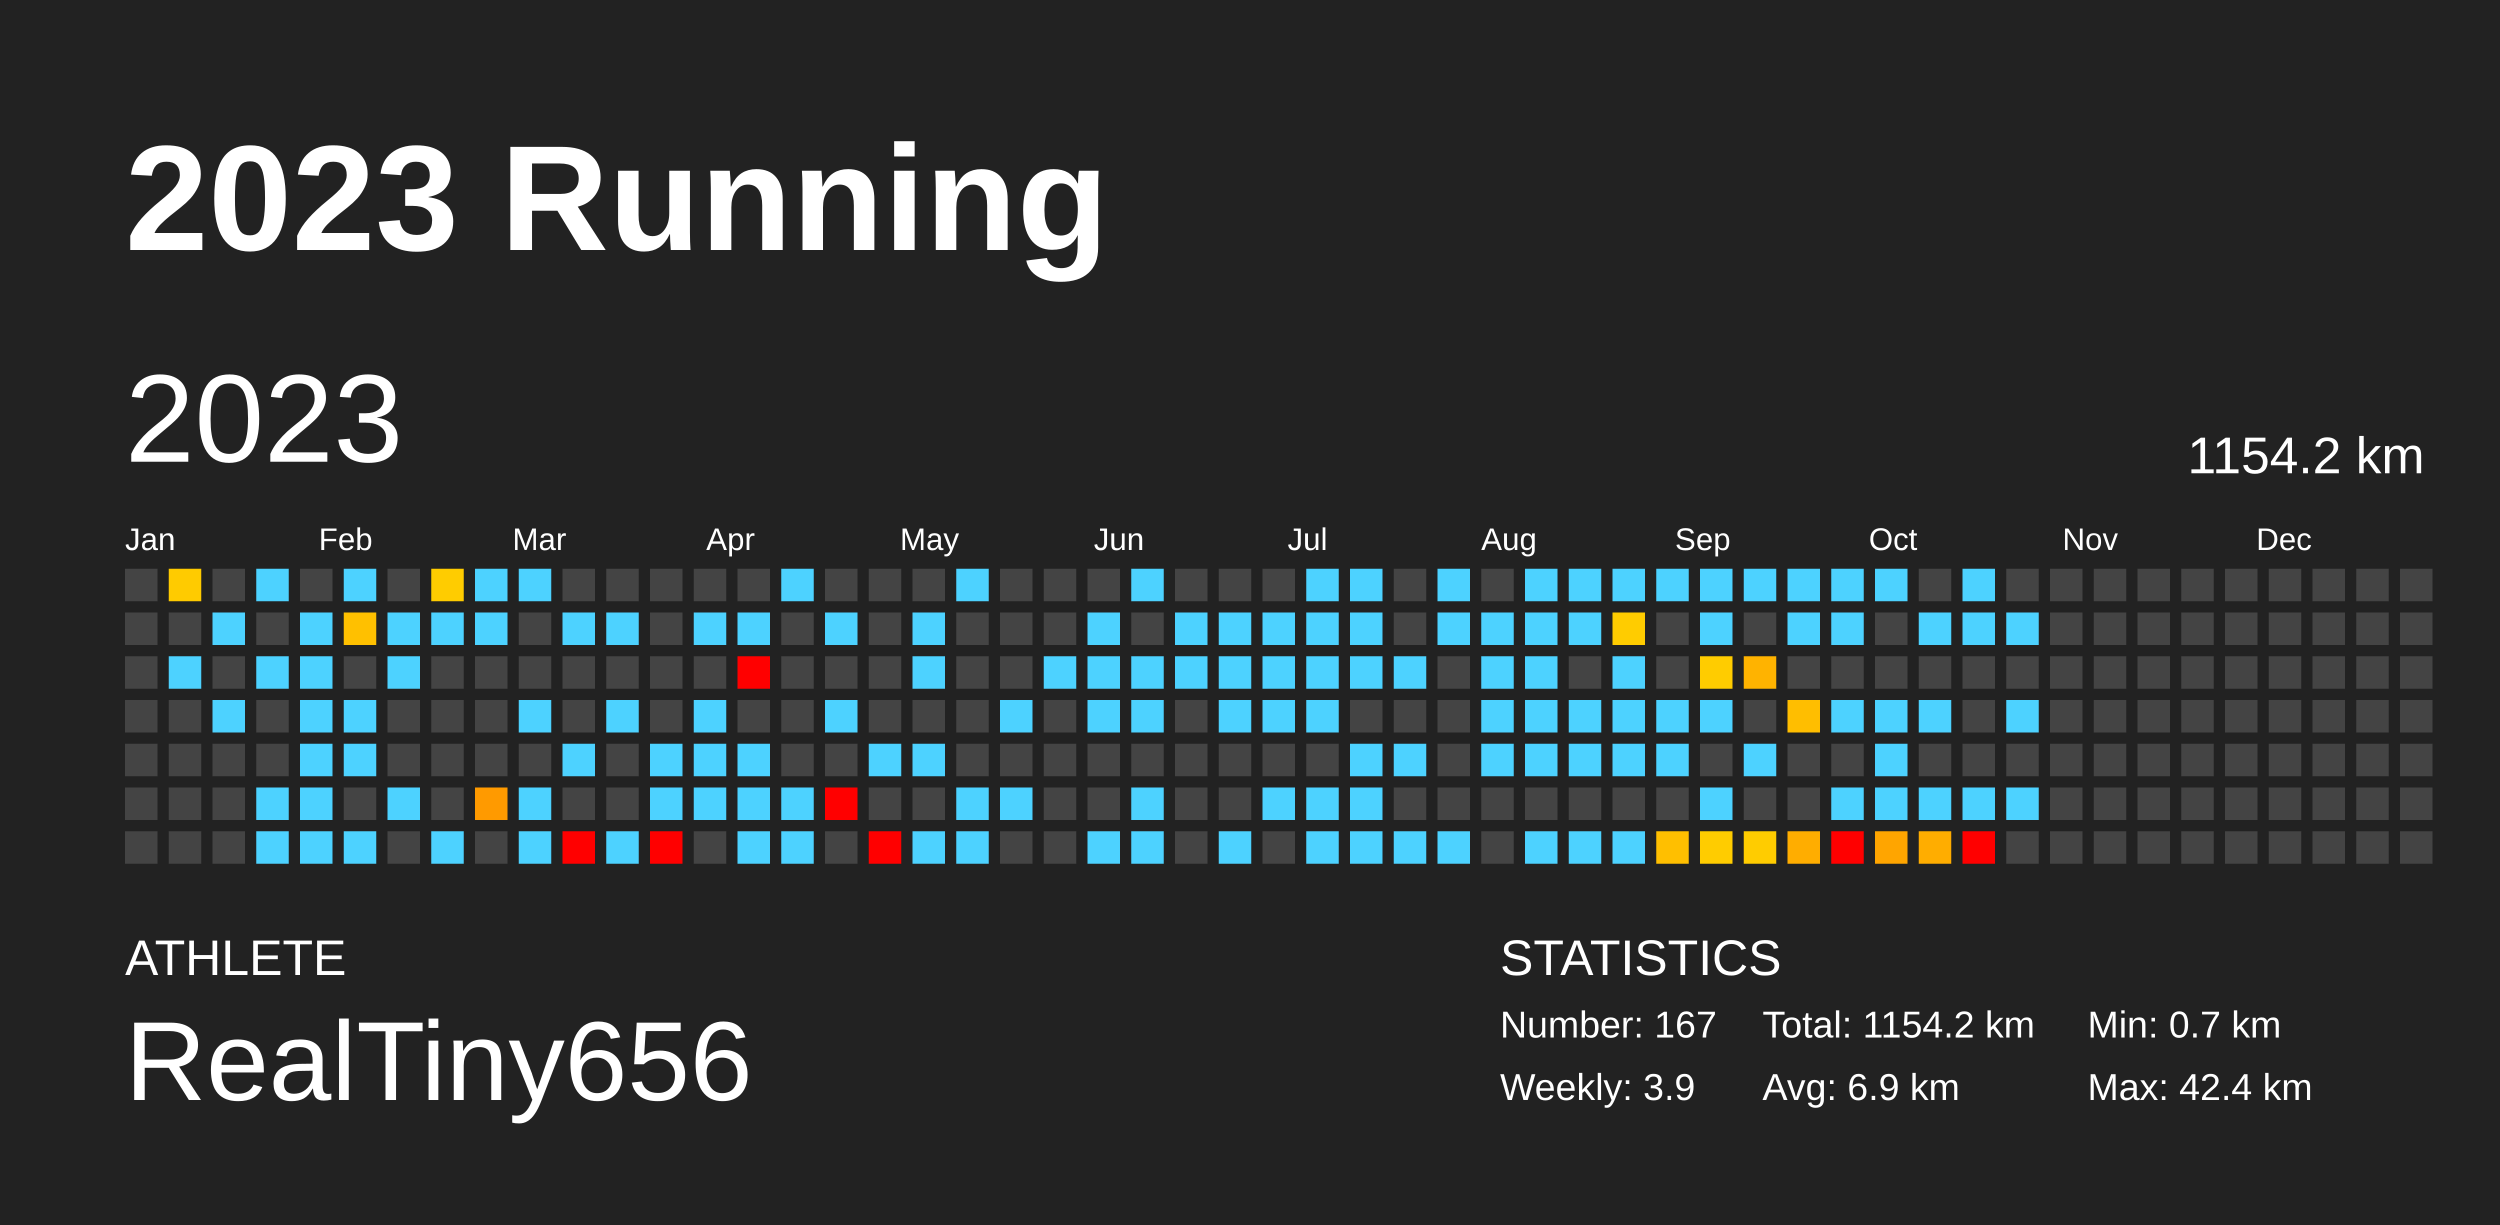
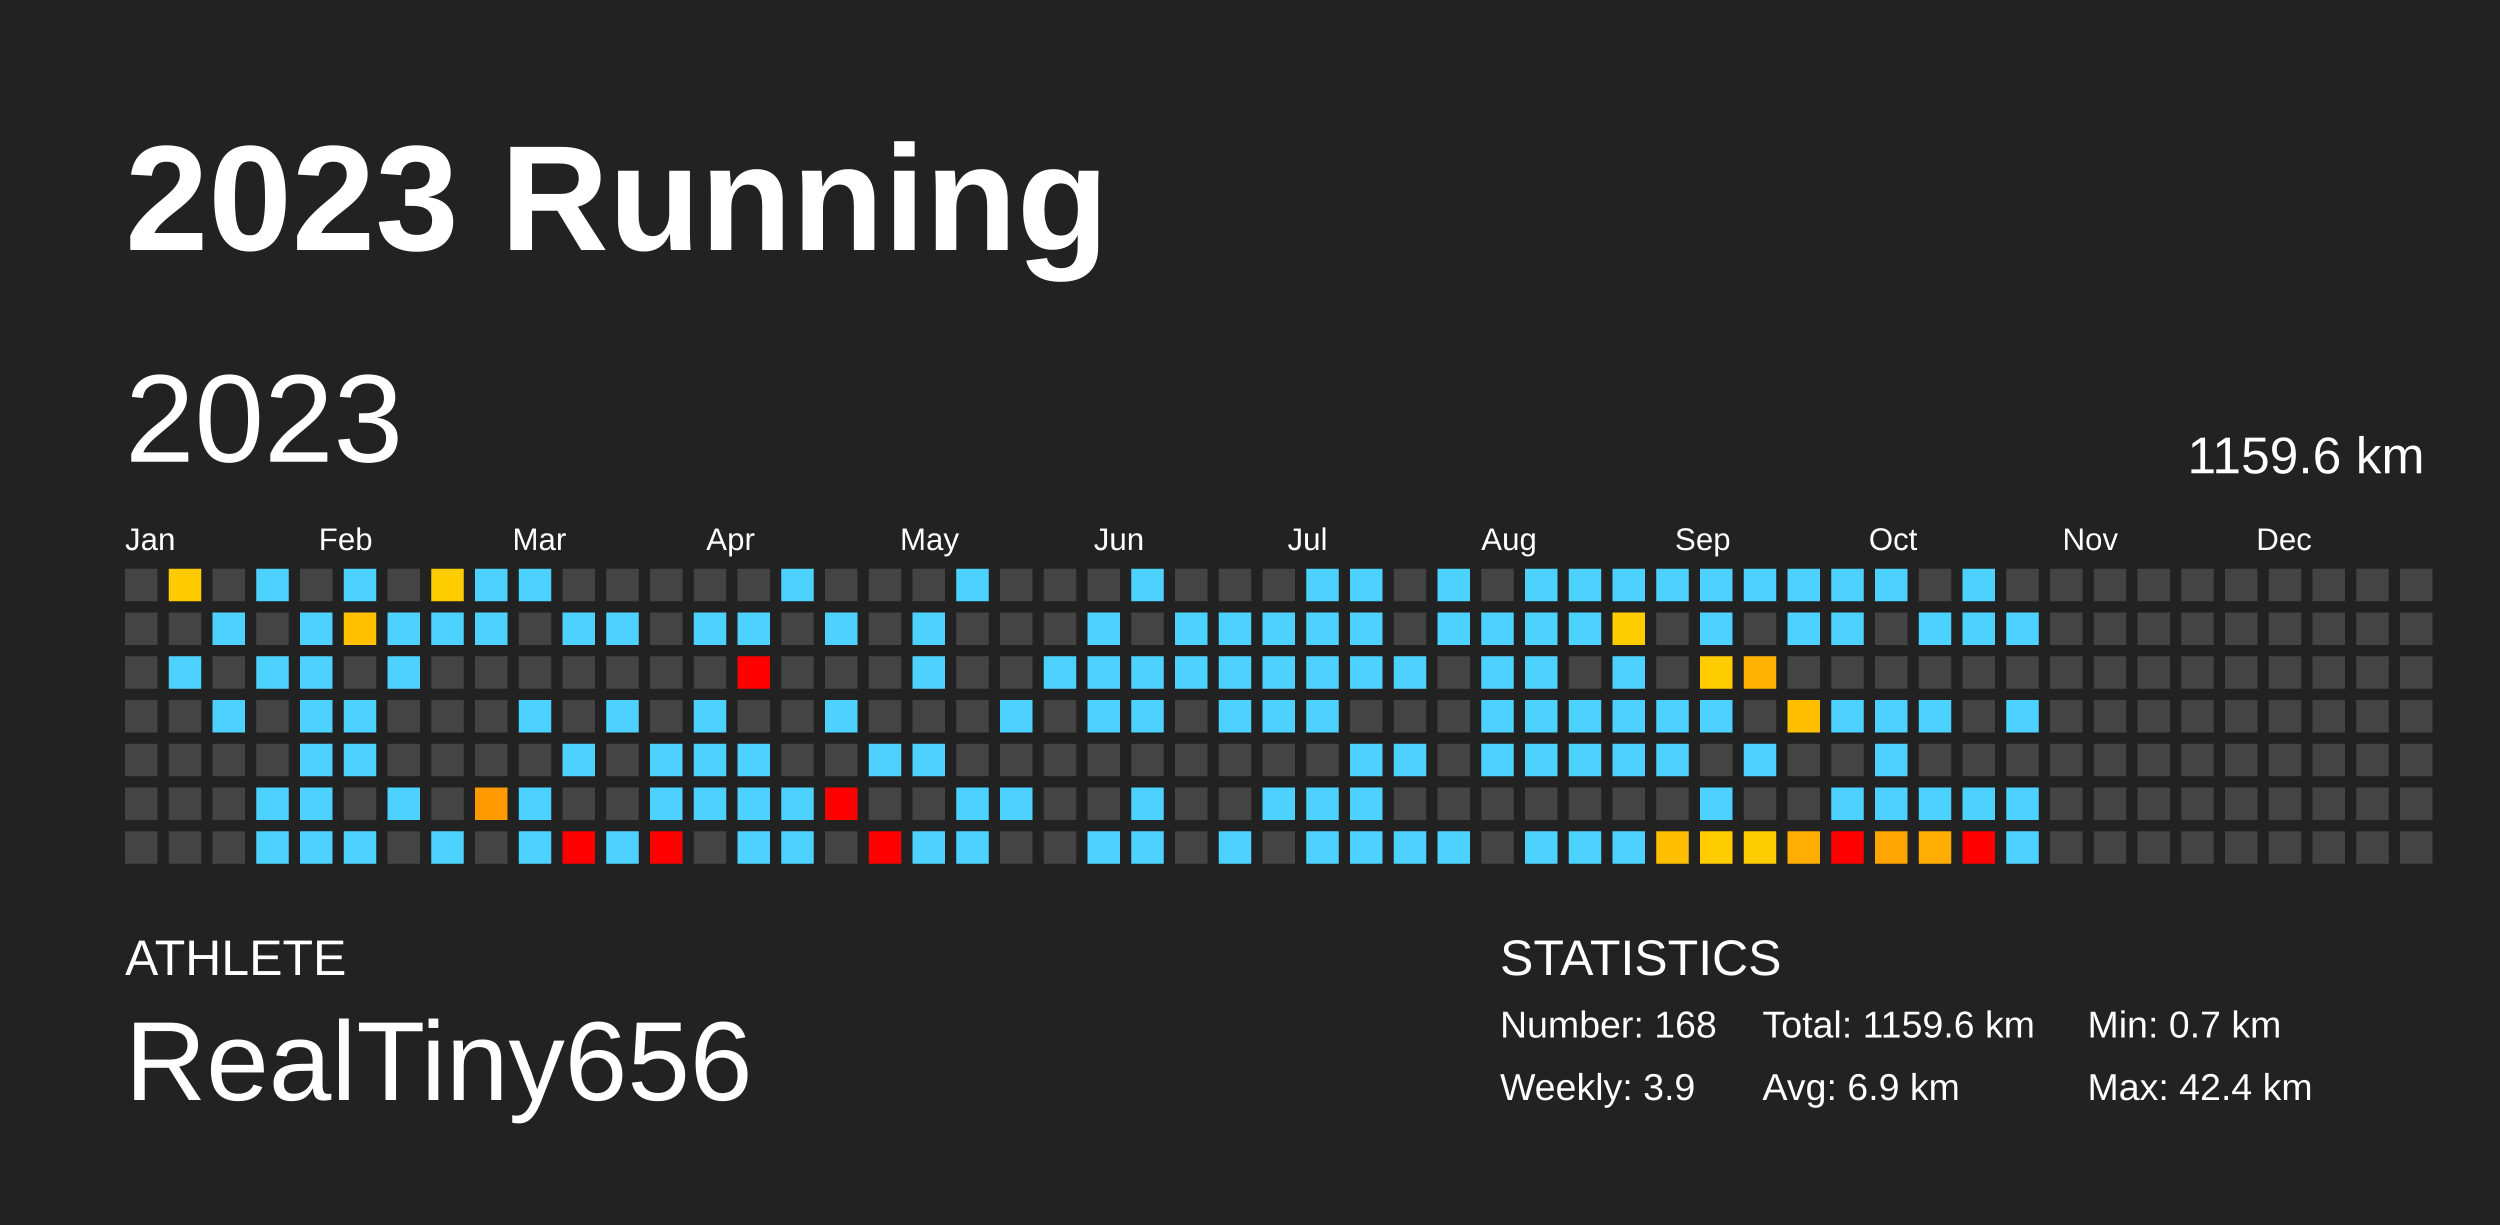
<svg xmlns="http://www.w3.org/2000/svg" baseProfile="full" height="98mm" version="1.1" viewBox="0,0,200,98" width="200mm">
  <defs />
  <rect fill="#222222" height="98" width="200" x="0" y="0" />
  <text fill="#FFFFFF" style="font-size:12px; font-family:Arial; font-weight:bold;" x="10" y="20">2023 Running</text>
  <text fill="#FFFFFF" style="font-size:4px; font-family:Arial" x="10" y="78">ATHLETE</text>
  <text fill="#FFFFFF" style="font-size:9px; font-family:Arial" x="10" y="88">RealTiny656</text>
  <text fill="#FFFFFF" style="font-size:4px; font-family:Arial" x="120" y="78">STATISTICS</text>
-   <text fill="#FFFFFF" style="font-size:3px; font-family:Arial" x="120" y="83">Number: 167</text>
+   <text fill="#FFFFFF" style="font-size:3px; font-family:Arial" x="120" y="83">Number: 168</text>
  <text fill="#FFFFFF" style="font-size:3px; font-family:Arial" x="120" y="88">Weekly: 3.9</text>
-   <text fill="#FFFFFF" style="font-size:3px; font-family:Arial" x="141" y="83">Total: 1154.2 km</text>
+   <text fill="#FFFFFF" style="font-size:3px; font-family:Arial" x="141" y="83">Total: 1159.6 km</text>
  <text fill="#FFFFFF" style="font-size:3px; font-family:Arial" x="141" y="88">Avg: 6.9 km</text>
  <text fill="#FFFFFF" style="font-size:3px; font-family:Arial" x="167" y="83">Min: 0.7 km</text>
  <text fill="#FFFFFF" style="font-size:3px; font-family:Arial" x="167" y="88">Max: 42.4 km</text>
  <text dominant-baseline="hanging" fill="#FFFFFF" style="font-size:10.0px; font-family:Arial;" x="10" y="30">2023</text>
-   <text dominant-baseline="hanging" fill="#FFFFFF" style="font-size:4.125px; font-family:Arial;" x="175" y="35">1154.2 km</text>
+   <text dominant-baseline="hanging" fill="#FFFFFF" style="font-size:4.125px; font-family:Arial;" x="175" y="35">1159.6 km</text>
  <text fill="#FFFFFF" style="font-size:2.5px; font-family:Arial" x="10.0" y="44">Jan</text>
  <text fill="#FFFFFF" style="font-size:2.5px; font-family:Arial" x="25.5" y="44">Feb</text>
  <text fill="#FFFFFF" style="font-size:2.5px; font-family:Arial" x="41.0" y="44">Mar</text>
  <text fill="#FFFFFF" style="font-size:2.5px; font-family:Arial" x="56.5" y="44">Apr</text>
  <text fill="#FFFFFF" style="font-size:2.5px; font-family:Arial" x="72.0" y="44">May</text>
  <text fill="#FFFFFF" style="font-size:2.5px; font-family:Arial" x="87.5" y="44">Jun</text>
  <text fill="#FFFFFF" style="font-size:2.5px; font-family:Arial" x="103.0" y="44">Jul</text>
  <text fill="#FFFFFF" style="font-size:2.5px; font-family:Arial" x="118.5" y="44">Aug</text>
  <text fill="#FFFFFF" style="font-size:2.5px; font-family:Arial" x="134.0" y="44">Sep</text>
  <text fill="#FFFFFF" style="font-size:2.5px; font-family:Arial" x="149.5" y="44">Oct</text>
  <text fill="#FFFFFF" style="font-size:2.5px; font-family:Arial" x="165.0" y="44">Nov</text>
  <text fill="#FFFFFF" style="font-size:2.5px; font-family:Arial" x="180.5" y="44">Dec</text>
  <rect fill="#444444" height="2.6" width="2.6" x="10.0" y="45.5" />
  <rect fill="#444444" height="2.6" width="2.6" x="10.0" y="49.0" />
  <rect fill="#444444" height="2.6" width="2.6" x="10.0" y="52.5" />
  <rect fill="#444444" height="2.6" width="2.6" x="10.0" y="56.0" />
  <rect fill="#444444" height="2.6" width="2.6" x="10.0" y="59.5" />
  <rect fill="#444444" height="2.6" width="2.6" x="10.0" y="63.0" />
  <rect fill="#444444" height="2.6" width="2.6" x="10.0" y="66.5" />
  <rect fill="#ffcb00" height="2.6" width="2.6" x="13.5" y="45.5" />
  <rect fill="#444444" height="2.6" width="2.6" x="13.5" y="49.0" />
  <rect fill="#4dd2ff" height="2.6" width="2.6" x="13.5" y="52.5" />
  <rect fill="#444444" height="2.6" width="2.6" x="13.5" y="56.0" />
  <rect fill="#444444" height="2.6" width="2.6" x="13.5" y="59.5" />
  <rect fill="#444444" height="2.6" width="2.6" x="13.5" y="63.0" />
  <rect fill="#444444" height="2.6" width="2.6" x="13.5" y="66.5" />
  <rect fill="#444444" height="2.6" width="2.6" x="17.0" y="45.5" />
  <rect fill="#4dd2ff" height="2.6" width="2.6" x="17.0" y="49.0" />
  <rect fill="#444444" height="2.6" width="2.6" x="17.0" y="52.5" />
  <rect fill="#4dd2ff" height="2.6" width="2.6" x="17.0" y="56.0" />
  <rect fill="#444444" height="2.6" width="2.6" x="17.0" y="59.5" />
  <rect fill="#444444" height="2.6" width="2.6" x="17.0" y="63.0" />
  <rect fill="#444444" height="2.6" width="2.6" x="17.0" y="66.5" />
  <rect fill="#4dd2ff" height="2.6" width="2.6" x="20.5" y="45.5" />
  <rect fill="#444444" height="2.6" width="2.6" x="20.5" y="49.0" />
  <rect fill="#4dd2ff" height="2.6" width="2.6" x="20.5" y="52.5" />
  <rect fill="#444444" height="2.6" width="2.6" x="20.5" y="56.0" />
  <rect fill="#444444" height="2.6" width="2.6" x="20.5" y="59.5" />
  <rect fill="#4dd2ff" height="2.6" width="2.6" x="20.5" y="63.0" />
  <rect fill="#4dd2ff" height="2.6" width="2.6" x="20.5" y="66.5" />
  <rect fill="#444444" height="2.6" width="2.6" x="24.0" y="45.5" />
  <rect fill="#4dd2ff" height="2.6" width="2.6" x="24.0" y="49.0" />
  <rect fill="#4dd2ff" height="2.6" width="2.6" x="24.0" y="52.5" />
  <rect fill="#4dd2ff" height="2.6" width="2.6" x="24.0" y="56.0" />
  <rect fill="#4dd2ff" height="2.6" width="2.6" x="24.0" y="59.5" />
  <rect fill="#4dd2ff" height="2.6" width="2.6" x="24.0" y="63.0" />
  <rect fill="#4dd2ff" height="2.6" width="2.6" x="24.0" y="66.5" />
  <rect fill="#4dd2ff" height="2.6" width="2.6" x="27.5" y="45.5" />
  <rect fill="#ffc000" height="2.6" width="2.6" x="27.5" y="49.0" />
  <rect fill="#444444" height="2.6" width="2.6" x="27.5" y="52.5" />
  <rect fill="#4dd2ff" height="2.6" width="2.6" x="27.5" y="56.0" />
  <rect fill="#4dd2ff" height="2.6" width="2.6" x="27.5" y="59.5" />
  <rect fill="#444444" height="2.6" width="2.6" x="27.5" y="63.0" />
  <rect fill="#4dd2ff" height="2.6" width="2.6" x="27.5" y="66.5" />
  <rect fill="#444444" height="2.6" width="2.6" x="31.0" y="45.5" />
  <rect fill="#4dd2ff" height="2.6" width="2.6" x="31.0" y="49.0" />
  <rect fill="#4dd2ff" height="2.6" width="2.6" x="31.0" y="52.5" />
  <rect fill="#444444" height="2.6" width="2.6" x="31.0" y="56.0" />
  <rect fill="#444444" height="2.6" width="2.6" x="31.0" y="59.5" />
  <rect fill="#4dd2ff" height="2.6" width="2.6" x="31.0" y="63.0" />
  <rect fill="#444444" height="2.6" width="2.6" x="31.0" y="66.5" />
  <rect fill="#ffcc00" height="2.6" width="2.6" x="34.5" y="45.5" />
  <rect fill="#4dd2ff" height="2.6" width="2.6" x="34.5" y="49.0" />
  <rect fill="#444444" height="2.6" width="2.6" x="34.5" y="52.5" />
  <rect fill="#444444" height="2.6" width="2.6" x="34.5" y="56.0" />
  <rect fill="#444444" height="2.6" width="2.6" x="34.5" y="59.5" />
  <rect fill="#444444" height="2.6" width="2.6" x="34.5" y="63.0" />
  <rect fill="#4dd2ff" height="2.6" width="2.6" x="34.5" y="66.5" />
  <rect fill="#4dd2ff" height="2.6" width="2.6" x="38.0" y="45.5" />
  <rect fill="#4dd2ff" height="2.6" width="2.6" x="38.0" y="49.0" />
  <rect fill="#444444" height="2.6" width="2.6" x="38.0" y="52.5" />
  <rect fill="#444444" height="2.6" width="2.6" x="38.0" y="56.0" />
  <rect fill="#444444" height="2.6" width="2.6" x="38.0" y="59.5" />
  <rect fill="#ff9a00" height="2.6" width="2.6" x="38.0" y="63.0" />
  <rect fill="#444444" height="2.6" width="2.6" x="38.0" y="66.5" />
  <rect fill="#4dd2ff" height="2.6" width="2.6" x="41.5" y="45.5" />
  <rect fill="#444444" height="2.6" width="2.6" x="41.5" y="49.0" />
  <rect fill="#444444" height="2.6" width="2.6" x="41.5" y="52.5" />
  <rect fill="#4dd2ff" height="2.6" width="2.6" x="41.5" y="56.0" />
  <rect fill="#444444" height="2.6" width="2.6" x="41.5" y="59.5" />
  <rect fill="#4dd2ff" height="2.6" width="2.6" x="41.5" y="63.0" />
  <rect fill="#4dd2ff" height="2.6" width="2.6" x="41.5" y="66.5" />
  <rect fill="#444444" height="2.6" width="2.6" x="45.0" y="45.5" />
  <rect fill="#4dd2ff" height="2.6" width="2.6" x="45.0" y="49.0" />
  <rect fill="#444444" height="2.6" width="2.6" x="45.0" y="52.5" />
  <rect fill="#444444" height="2.6" width="2.6" x="45.0" y="56.0" />
  <rect fill="#4dd2ff" height="2.6" width="2.6" x="45.0" y="59.5" />
  <rect fill="#444444" height="2.6" width="2.6" x="45.0" y="63.0" />
  <rect fill="red" height="2.6" width="2.6" x="45.0" y="66.5" />
  <rect fill="#444444" height="2.6" width="2.6" x="48.5" y="45.5" />
  <rect fill="#4dd2ff" height="2.6" width="2.6" x="48.5" y="49.0" />
  <rect fill="#444444" height="2.6" width="2.6" x="48.5" y="52.5" />
  <rect fill="#4dd2ff" height="2.6" width="2.6" x="48.5" y="56.0" />
  <rect fill="#444444" height="2.6" width="2.6" x="48.5" y="59.5" />
  <rect fill="#444444" height="2.6" width="2.6" x="48.5" y="63.0" />
  <rect fill="#4dd2ff" height="2.6" width="2.6" x="48.5" y="66.5" />
  <rect fill="#444444" height="2.6" width="2.6" x="52.0" y="45.5" />
  <rect fill="#444444" height="2.6" width="2.6" x="52.0" y="49.0" />
  <rect fill="#444444" height="2.6" width="2.6" x="52.0" y="52.5" />
  <rect fill="#444444" height="2.6" width="2.6" x="52.0" y="56.0" />
  <rect fill="#4dd2ff" height="2.6" width="2.6" x="52.0" y="59.5" />
  <rect fill="#4dd2ff" height="2.6" width="2.6" x="52.0" y="63.0" />
  <rect fill="red" height="2.6" width="2.6" x="52.0" y="66.5" />
  <rect fill="#444444" height="2.6" width="2.6" x="55.5" y="45.5" />
  <rect fill="#4dd2ff" height="2.6" width="2.6" x="55.5" y="49.0" />
  <rect fill="#444444" height="2.6" width="2.6" x="55.5" y="52.5" />
  <rect fill="#4dd2ff" height="2.6" width="2.6" x="55.5" y="56.0" />
  <rect fill="#4dd2ff" height="2.6" width="2.6" x="55.5" y="59.5" />
  <rect fill="#4dd2ff" height="2.6" width="2.6" x="55.5" y="63.0" />
  <rect fill="#444444" height="2.6" width="2.6" x="55.5" y="66.5" />
  <rect fill="#444444" height="2.6" width="2.6" x="59.0" y="45.5" />
  <rect fill="#4dd2ff" height="2.6" width="2.6" x="59.0" y="49.0" />
  <rect fill="red" height="2.6" width="2.6" x="59.0" y="52.5" />
  <rect fill="#444444" height="2.6" width="2.6" x="59.0" y="56.0" />
  <rect fill="#4dd2ff" height="2.6" width="2.6" x="59.0" y="59.5" />
  <rect fill="#4dd2ff" height="2.6" width="2.6" x="59.0" y="63.0" />
  <rect fill="#4dd2ff" height="2.6" width="2.6" x="59.0" y="66.5" />
  <rect fill="#4dd2ff" height="2.6" width="2.6" x="62.5" y="45.5" />
  <rect fill="#444444" height="2.6" width="2.6" x="62.5" y="49.0" />
  <rect fill="#444444" height="2.6" width="2.6" x="62.5" y="52.5" />
  <rect fill="#444444" height="2.6" width="2.6" x="62.5" y="56.0" />
  <rect fill="#444444" height="2.6" width="2.6" x="62.5" y="59.5" />
  <rect fill="#4dd2ff" height="2.6" width="2.6" x="62.5" y="63.0" />
  <rect fill="#4dd2ff" height="2.6" width="2.6" x="62.5" y="66.5" />
  <rect fill="#444444" height="2.6" width="2.6" x="66.0" y="45.5" />
  <rect fill="#4dd2ff" height="2.6" width="2.6" x="66.0" y="49.0" />
  <rect fill="#444444" height="2.6" width="2.6" x="66.0" y="52.5" />
  <rect fill="#4dd2ff" height="2.6" width="2.6" x="66.0" y="56.0" />
  <rect fill="#444444" height="2.6" width="2.6" x="66.0" y="59.5" />
  <rect fill="red" height="2.6" width="2.6" x="66.0" y="63.0" />
  <rect fill="#444444" height="2.6" width="2.6" x="66.0" y="66.5" />
  <rect fill="#444444" height="2.6" width="2.6" x="69.5" y="45.5" />
  <rect fill="#444444" height="2.6" width="2.6" x="69.5" y="49.0" />
  <rect fill="#444444" height="2.6" width="2.6" x="69.5" y="52.5" />
  <rect fill="#444444" height="2.6" width="2.6" x="69.5" y="56.0" />
  <rect fill="#4dd2ff" height="2.6" width="2.6" x="69.5" y="59.5" />
  <rect fill="#444444" height="2.6" width="2.6" x="69.5" y="63.0" />
  <rect fill="red" height="2.6" width="2.6" x="69.5" y="66.5" />
  <rect fill="#444444" height="2.6" width="2.6" x="73.0" y="45.5" />
  <rect fill="#4dd2ff" height="2.6" width="2.6" x="73.0" y="49.0" />
  <rect fill="#4dd2ff" height="2.6" width="2.6" x="73.0" y="52.5" />
  <rect fill="#444444" height="2.6" width="2.6" x="73.0" y="56.0" />
  <rect fill="#4dd2ff" height="2.6" width="2.6" x="73.0" y="59.5" />
  <rect fill="#444444" height="2.6" width="2.6" x="73.0" y="63.0" />
  <rect fill="#4dd2ff" height="2.6" width="2.6" x="73.0" y="66.5" />
  <rect fill="#4dd2ff" height="2.6" width="2.6" x="76.5" y="45.5" />
  <rect fill="#444444" height="2.6" width="2.6" x="76.5" y="49.0" />
  <rect fill="#444444" height="2.6" width="2.6" x="76.5" y="52.5" />
  <rect fill="#444444" height="2.6" width="2.6" x="76.5" y="56.0" />
  <rect fill="#444444" height="2.6" width="2.6" x="76.5" y="59.5" />
  <rect fill="#4dd2ff" height="2.6" width="2.6" x="76.5" y="63.0" />
  <rect fill="#4dd2ff" height="2.6" width="2.6" x="76.5" y="66.5" />
  <rect fill="#444444" height="2.6" width="2.6" x="80.0" y="45.5" />
  <rect fill="#444444" height="2.6" width="2.6" x="80.0" y="49.0" />
  <rect fill="#444444" height="2.6" width="2.6" x="80.0" y="52.5" />
  <rect fill="#4dd2ff" height="2.6" width="2.6" x="80.0" y="56.0" />
  <rect fill="#444444" height="2.6" width="2.6" x="80.0" y="59.5" />
  <rect fill="#4dd2ff" height="2.6" width="2.6" x="80.0" y="63.0" />
  <rect fill="#444444" height="2.6" width="2.6" x="80.0" y="66.5" />
  <rect fill="#444444" height="2.6" width="2.6" x="83.5" y="45.5" />
  <rect fill="#444444" height="2.6" width="2.6" x="83.5" y="49.0" />
  <rect fill="#4dd2ff" height="2.6" width="2.6" x="83.5" y="52.5" />
  <rect fill="#444444" height="2.6" width="2.6" x="83.5" y="56.0" />
  <rect fill="#444444" height="2.6" width="2.6" x="83.5" y="59.5" />
  <rect fill="#444444" height="2.6" width="2.6" x="83.5" y="63.0" />
  <rect fill="#444444" height="2.6" width="2.6" x="83.5" y="66.5" />
  <rect fill="#444444" height="2.6" width="2.6" x="87.0" y="45.5" />
  <rect fill="#4dd2ff" height="2.6" width="2.6" x="87.0" y="49.0" />
  <rect fill="#4dd2ff" height="2.6" width="2.6" x="87.0" y="52.5" />
  <rect fill="#4dd2ff" height="2.6" width="2.6" x="87.0" y="56.0" />
  <rect fill="#444444" height="2.6" width="2.6" x="87.0" y="59.5" />
  <rect fill="#444444" height="2.6" width="2.6" x="87.0" y="63.0" />
  <rect fill="#4dd2ff" height="2.6" width="2.6" x="87.0" y="66.5" />
  <rect fill="#4dd2ff" height="2.6" width="2.6" x="90.5" y="45.5" />
  <rect fill="#444444" height="2.6" width="2.6" x="90.5" y="49.0" />
  <rect fill="#4dd2ff" height="2.6" width="2.6" x="90.5" y="52.5" />
  <rect fill="#4dd2ff" height="2.6" width="2.6" x="90.5" y="56.0" />
  <rect fill="#444444" height="2.6" width="2.6" x="90.5" y="59.5" />
  <rect fill="#4dd2ff" height="2.6" width="2.6" x="90.5" y="63.0" />
  <rect fill="#4dd2ff" height="2.6" width="2.6" x="90.5" y="66.5" />
  <rect fill="#444444" height="2.6" width="2.6" x="94.0" y="45.5" />
  <rect fill="#4dd2ff" height="2.6" width="2.6" x="94.0" y="49.0" />
  <rect fill="#4dd2ff" height="2.6" width="2.6" x="94.0" y="52.5" />
  <rect fill="#444444" height="2.6" width="2.6" x="94.0" y="56.0" />
  <rect fill="#444444" height="2.6" width="2.6" x="94.0" y="59.5" />
  <rect fill="#444444" height="2.6" width="2.6" x="94.0" y="63.0" />
  <rect fill="#444444" height="2.6" width="2.6" x="94.0" y="66.5" />
  <rect fill="#444444" height="2.6" width="2.6" x="97.5" y="45.5" />
  <rect fill="#4dd2ff" height="2.6" width="2.6" x="97.5" y="49.0" />
  <rect fill="#4dd2ff" height="2.6" width="2.6" x="97.5" y="52.5" />
  <rect fill="#4dd2ff" height="2.6" width="2.6" x="97.5" y="56.0" />
  <rect fill="#444444" height="2.6" width="2.6" x="97.5" y="59.5" />
  <rect fill="#444444" height="2.6" width="2.6" x="97.5" y="63.0" />
  <rect fill="#4dd2ff" height="2.6" width="2.6" x="97.5" y="66.5" />
  <rect fill="#444444" height="2.6" width="2.6" x="101.0" y="45.5" />
  <rect fill="#4dd2ff" height="2.6" width="2.6" x="101.0" y="49.0" />
  <rect fill="#4dd2ff" height="2.6" width="2.6" x="101.0" y="52.5" />
  <rect fill="#4dd2ff" height="2.6" width="2.6" x="101.0" y="56.0" />
  <rect fill="#444444" height="2.6" width="2.6" x="101.0" y="59.5" />
  <rect fill="#4dd2ff" height="2.6" width="2.6" x="101.0" y="63.0" />
  <rect fill="#444444" height="2.6" width="2.6" x="101.0" y="66.5" />
  <rect fill="#4dd2ff" height="2.6" width="2.6" x="104.5" y="45.5" />
  <rect fill="#4dd2ff" height="2.6" width="2.6" x="104.5" y="49.0" />
  <rect fill="#4dd2ff" height="2.6" width="2.6" x="104.5" y="52.5" />
  <rect fill="#4dd2ff" height="2.6" width="2.6" x="104.5" y="56.0" />
  <rect fill="#444444" height="2.6" width="2.6" x="104.5" y="59.5" />
  <rect fill="#4dd2ff" height="2.6" width="2.6" x="104.5" y="63.0" />
  <rect fill="#4dd2ff" height="2.6" width="2.6" x="104.5" y="66.5" />
  <rect fill="#4dd2ff" height="2.6" width="2.6" x="108.0" y="45.5" />
  <rect fill="#4dd2ff" height="2.6" width="2.6" x="108.0" y="49.0" />
  <rect fill="#4dd2ff" height="2.6" width="2.6" x="108.0" y="52.5" />
  <rect fill="#444444" height="2.6" width="2.6" x="108.0" y="56.0" />
  <rect fill="#4dd2ff" height="2.6" width="2.6" x="108.0" y="59.5" />
  <rect fill="#4dd2ff" height="2.6" width="2.6" x="108.0" y="63.0" />
  <rect fill="#4dd2ff" height="2.6" width="2.6" x="108.0" y="66.5" />
  <rect fill="#444444" height="2.6" width="2.6" x="111.5" y="45.5" />
  <rect fill="#444444" height="2.6" width="2.6" x="111.5" y="49.0" />
  <rect fill="#4dd2ff" height="2.6" width="2.6" x="111.5" y="52.5" />
  <rect fill="#444444" height="2.6" width="2.6" x="111.5" y="56.0" />
  <rect fill="#4dd2ff" height="2.6" width="2.6" x="111.5" y="59.5" />
  <rect fill="#444444" height="2.6" width="2.6" x="111.5" y="63.0" />
  <rect fill="#4dd2ff" height="2.6" width="2.6" x="111.5" y="66.5" />
  <rect fill="#4dd2ff" height="2.6" width="2.6" x="115.0" y="45.5" />
  <rect fill="#4dd2ff" height="2.6" width="2.6" x="115.0" y="49.0" />
  <rect fill="#444444" height="2.6" width="2.6" x="115.0" y="52.5" />
  <rect fill="#444444" height="2.6" width="2.6" x="115.0" y="56.0" />
  <rect fill="#444444" height="2.6" width="2.6" x="115.0" y="59.5" />
  <rect fill="#444444" height="2.6" width="2.6" x="115.0" y="63.0" />
  <rect fill="#4dd2ff" height="2.6" width="2.6" x="115.0" y="66.5" />
  <rect fill="#444444" height="2.6" width="2.6" x="118.5" y="45.5" />
  <rect fill="#4dd2ff" height="2.6" width="2.6" x="118.5" y="49.0" />
  <rect fill="#4dd2ff" height="2.6" width="2.6" x="118.5" y="52.5" />
  <rect fill="#4dd2ff" height="2.6" width="2.6" x="118.5" y="56.0" />
  <rect fill="#4dd2ff" height="2.6" width="2.6" x="118.5" y="59.5" />
  <rect fill="#444444" height="2.6" width="2.6" x="118.5" y="63.0" />
  <rect fill="#444444" height="2.6" width="2.6" x="118.5" y="66.5" />
  <rect fill="#4dd2ff" height="2.6" width="2.6" x="122.0" y="45.5" />
  <rect fill="#4dd2ff" height="2.6" width="2.6" x="122.0" y="49.0" />
  <rect fill="#4dd2ff" height="2.6" width="2.6" x="122.0" y="52.5" />
  <rect fill="#4dd2ff" height="2.6" width="2.6" x="122.0" y="56.0" />
  <rect fill="#4dd2ff" height="2.6" width="2.6" x="122.0" y="59.5" />
  <rect fill="#444444" height="2.6" width="2.6" x="122.0" y="63.0" />
  <rect fill="#4dd2ff" height="2.6" width="2.6" x="122.0" y="66.5" />
  <rect fill="#4dd2ff" height="2.6" width="2.6" x="125.5" y="45.5" />
  <rect fill="#4dd2ff" height="2.6" width="2.6" x="125.5" y="49.0" />
  <rect fill="#444444" height="2.6" width="2.6" x="125.5" y="52.5" />
  <rect fill="#4dd2ff" height="2.6" width="2.6" x="125.5" y="56.0" />
  <rect fill="#4dd2ff" height="2.6" width="2.6" x="125.5" y="59.5" />
  <rect fill="#444444" height="2.6" width="2.6" x="125.5" y="63.0" />
  <rect fill="#4dd2ff" height="2.6" width="2.6" x="125.5" y="66.5" />
  <rect fill="#4dd2ff" height="2.6" width="2.6" x="129.0" y="45.5" />
  <rect fill="#ffcc00" height="2.6" width="2.6" x="129.0" y="49.0" />
  <rect fill="#4dd2ff" height="2.6" width="2.6" x="129.0" y="52.5" />
  <rect fill="#4dd2ff" height="2.6" width="2.6" x="129.0" y="56.0" />
  <rect fill="#4dd2ff" height="2.6" width="2.6" x="129.0" y="59.5" />
  <rect fill="#444444" height="2.6" width="2.6" x="129.0" y="63.0" />
  <rect fill="#4dd2ff" height="2.6" width="2.6" x="129.0" y="66.5" />
  <rect fill="#4dd2ff" height="2.6" width="2.6" x="132.5" y="45.5" />
  <rect fill="#444444" height="2.6" width="2.6" x="132.5" y="49.0" />
  <rect fill="#444444" height="2.6" width="2.6" x="132.5" y="52.5" />
  <rect fill="#4dd2ff" height="2.6" width="2.6" x="132.5" y="56.0" />
  <rect fill="#4dd2ff" height="2.6" width="2.6" x="132.5" y="59.5" />
  <rect fill="#444444" height="2.6" width="2.6" x="132.5" y="63.0" />
  <rect fill="#ffbf00" height="2.6" width="2.6" x="132.5" y="66.5" />
  <rect fill="#4dd2ff" height="2.6" width="2.6" x="136.0" y="45.5" />
  <rect fill="#4dd2ff" height="2.6" width="2.6" x="136.0" y="49.0" />
  <rect fill="#ffcc00" height="2.6" width="2.6" x="136.0" y="52.5" />
  <rect fill="#4dd2ff" height="2.6" width="2.6" x="136.0" y="56.0" />
  <rect fill="#444444" height="2.6" width="2.6" x="136.0" y="59.5" />
  <rect fill="#4dd2ff" height="2.6" width="2.6" x="136.0" y="63.0" />
  <rect fill="#ffcc00" height="2.6" width="2.6" x="136.0" y="66.5" />
  <rect fill="#4dd2ff" height="2.6" width="2.6" x="139.5" y="45.5" />
  <rect fill="#444444" height="2.6" width="2.6" x="139.5" y="49.0" />
  <rect fill="#ffb300" height="2.6" width="2.6" x="139.5" y="52.5" />
  <rect fill="#444444" height="2.6" width="2.6" x="139.5" y="56.0" />
  <rect fill="#4dd2ff" height="2.6" width="2.6" x="139.5" y="59.5" />
  <rect fill="#444444" height="2.6" width="2.6" x="139.5" y="63.0" />
  <rect fill="#ffcc00" height="2.6" width="2.6" x="139.5" y="66.5" />
  <rect fill="#4dd2ff" height="2.6" width="2.6" x="143.0" y="45.5" />
  <rect fill="#4dd2ff" height="2.6" width="2.6" x="143.0" y="49.0" />
  <rect fill="#444444" height="2.6" width="2.6" x="143.0" y="52.5" />
  <rect fill="#ffbe00" height="2.6" width="2.6" x="143.0" y="56.0" />
  <rect fill="#444444" height="2.6" width="2.6" x="143.0" y="59.5" />
  <rect fill="#444444" height="2.6" width="2.6" x="143.0" y="63.0" />
  <rect fill="#ffad00" height="2.6" width="2.6" x="143.0" y="66.5" />
  <rect fill="#4dd2ff" height="2.6" width="2.6" x="146.5" y="45.5" />
  <rect fill="#4dd2ff" height="2.6" width="2.6" x="146.5" y="49.0" />
  <rect fill="#444444" height="2.6" width="2.6" x="146.5" y="52.5" />
  <rect fill="#4dd2ff" height="2.6" width="2.6" x="146.5" y="56.0" />
  <rect fill="#444444" height="2.6" width="2.6" x="146.5" y="59.5" />
  <rect fill="#4dd2ff" height="2.6" width="2.6" x="146.5" y="63.0" />
  <rect fill="red" height="2.6" width="2.6" x="146.5" y="66.5" />
  <rect fill="#4dd2ff" height="2.6" width="2.6" x="150.0" y="45.5" />
  <rect fill="#444444" height="2.6" width="2.6" x="150.0" y="49.0" />
  <rect fill="#444444" height="2.6" width="2.6" x="150.0" y="52.5" />
  <rect fill="#4dd2ff" height="2.6" width="2.6" x="150.0" y="56.0" />
  <rect fill="#4dd2ff" height="2.6" width="2.6" x="150.0" y="59.5" />
  <rect fill="#4dd2ff" height="2.6" width="2.6" x="150.0" y="63.0" />
  <rect fill="#ffa500" height="2.6" width="2.6" x="150.0" y="66.5" />
  <rect fill="#444444" height="2.6" width="2.6" x="153.5" y="45.5" />
  <rect fill="#4dd2ff" height="2.6" width="2.6" x="153.5" y="49.0" />
  <rect fill="#444444" height="2.6" width="2.6" x="153.5" y="52.5" />
  <rect fill="#4dd2ff" height="2.6" width="2.6" x="153.5" y="56.0" />
  <rect fill="#444444" height="2.6" width="2.6" x="153.5" y="59.5" />
  <rect fill="#4dd2ff" height="2.6" width="2.6" x="153.5" y="63.0" />
  <rect fill="#ffad00" height="2.6" width="2.6" x="153.5" y="66.5" />
  <rect fill="#4dd2ff" height="2.6" width="2.6" x="157.0" y="45.5" />
  <rect fill="#4dd2ff" height="2.6" width="2.6" x="157.0" y="49.0" />
  <rect fill="#444444" height="2.6" width="2.6" x="157.0" y="52.5" />
  <rect fill="#444444" height="2.6" width="2.6" x="157.0" y="56.0" />
  <rect fill="#444444" height="2.6" width="2.6" x="157.0" y="59.5" />
  <rect fill="#4dd2ff" height="2.6" width="2.6" x="157.0" y="63.0" />
  <rect fill="red" height="2.6" width="2.6" x="157.0" y="66.5" />
  <rect fill="#444444" height="2.6" width="2.6" x="160.5" y="45.5" />
  <rect fill="#4dd2ff" height="2.6" width="2.6" x="160.5" y="49.0" />
  <rect fill="#444444" height="2.6" width="2.6" x="160.5" y="52.5" />
  <rect fill="#4dd2ff" height="2.6" width="2.6" x="160.5" y="56.0" />
  <rect fill="#444444" height="2.6" width="2.6" x="160.5" y="59.5" />
  <rect fill="#4dd2ff" height="2.6" width="2.6" x="160.5" y="63.0" />
-   <rect fill="#444444" height="2.6" width="2.6" x="160.5" y="66.5" />
+   <rect fill="#4dd2ff" height="2.6" width="2.6" x="160.5" y="66.5" />
  <rect fill="#444444" height="2.6" width="2.6" x="164.0" y="45.5" />
  <rect fill="#444444" height="2.6" width="2.6" x="164.0" y="49.0" />
  <rect fill="#444444" height="2.6" width="2.6" x="164.0" y="52.5" />
  <rect fill="#444444" height="2.6" width="2.6" x="164.0" y="56.0" />
  <rect fill="#444444" height="2.6" width="2.6" x="164.0" y="59.5" />
  <rect fill="#444444" height="2.6" width="2.6" x="164.0" y="63.0" />
  <rect fill="#444444" height="2.6" width="2.6" x="164.0" y="66.5" />
  <rect fill="#444444" height="2.6" width="2.6" x="167.5" y="45.5" />
  <rect fill="#444444" height="2.6" width="2.6" x="167.5" y="49.0" />
  <rect fill="#444444" height="2.6" width="2.6" x="167.5" y="52.5" />
  <rect fill="#444444" height="2.6" width="2.6" x="167.5" y="56.0" />
  <rect fill="#444444" height="2.6" width="2.6" x="167.5" y="59.5" />
  <rect fill="#444444" height="2.6" width="2.6" x="167.5" y="63.0" />
  <rect fill="#444444" height="2.6" width="2.6" x="167.5" y="66.5" />
  <rect fill="#444444" height="2.6" width="2.6" x="171.0" y="45.5" />
  <rect fill="#444444" height="2.6" width="2.6" x="171.0" y="49.0" />
  <rect fill="#444444" height="2.6" width="2.6" x="171.0" y="52.5" />
  <rect fill="#444444" height="2.6" width="2.6" x="171.0" y="56.0" />
  <rect fill="#444444" height="2.6" width="2.6" x="171.0" y="59.5" />
  <rect fill="#444444" height="2.6" width="2.6" x="171.0" y="63.0" />
  <rect fill="#444444" height="2.6" width="2.6" x="171.0" y="66.5" />
  <rect fill="#444444" height="2.6" width="2.6" x="174.5" y="45.5" />
  <rect fill="#444444" height="2.6" width="2.6" x="174.5" y="49.0" />
  <rect fill="#444444" height="2.6" width="2.6" x="174.5" y="52.5" />
  <rect fill="#444444" height="2.6" width="2.6" x="174.5" y="56.0" />
  <rect fill="#444444" height="2.6" width="2.6" x="174.5" y="59.5" />
  <rect fill="#444444" height="2.6" width="2.6" x="174.5" y="63.0" />
  <rect fill="#444444" height="2.6" width="2.6" x="174.5" y="66.5" />
  <rect fill="#444444" height="2.6" width="2.6" x="178.0" y="45.5" />
  <rect fill="#444444" height="2.6" width="2.6" x="178.0" y="49.0" />
  <rect fill="#444444" height="2.6" width="2.6" x="178.0" y="52.5" />
  <rect fill="#444444" height="2.6" width="2.6" x="178.0" y="56.0" />
  <rect fill="#444444" height="2.6" width="2.6" x="178.0" y="59.5" />
  <rect fill="#444444" height="2.6" width="2.6" x="178.0" y="63.0" />
  <rect fill="#444444" height="2.6" width="2.6" x="178.0" y="66.5" />
  <rect fill="#444444" height="2.6" width="2.6" x="181.5" y="45.5" />
  <rect fill="#444444" height="2.6" width="2.6" x="181.5" y="49.0" />
  <rect fill="#444444" height="2.6" width="2.6" x="181.5" y="52.5" />
  <rect fill="#444444" height="2.6" width="2.6" x="181.5" y="56.0" />
  <rect fill="#444444" height="2.6" width="2.6" x="181.5" y="59.5" />
  <rect fill="#444444" height="2.6" width="2.6" x="181.5" y="63.0" />
  <rect fill="#444444" height="2.6" width="2.6" x="181.5" y="66.5" />
  <rect fill="#444444" height="2.6" width="2.6" x="185.0" y="45.5" />
  <rect fill="#444444" height="2.6" width="2.6" x="185.0" y="49.0" />
  <rect fill="#444444" height="2.6" width="2.6" x="185.0" y="52.5" />
  <rect fill="#444444" height="2.6" width="2.6" x="185.0" y="56.0" />
  <rect fill="#444444" height="2.6" width="2.6" x="185.0" y="59.5" />
  <rect fill="#444444" height="2.6" width="2.6" x="185.0" y="63.0" />
  <rect fill="#444444" height="2.6" width="2.6" x="185.0" y="66.5" />
  <rect fill="#444444" height="2.6" width="2.6" x="188.5" y="45.5" />
  <rect fill="#444444" height="2.6" width="2.6" x="188.5" y="49.0" />
  <rect fill="#444444" height="2.6" width="2.6" x="188.5" y="52.5" />
  <rect fill="#444444" height="2.6" width="2.6" x="188.5" y="56.0" />
  <rect fill="#444444" height="2.6" width="2.6" x="188.5" y="59.5" />
  <rect fill="#444444" height="2.6" width="2.6" x="188.5" y="63.0" />
  <rect fill="#444444" height="2.6" width="2.6" x="188.5" y="66.5" />
  <rect fill="#444444" height="2.6" width="2.6" x="192.0" y="45.5" />
  <rect fill="#444444" height="2.6" width="2.6" x="192.0" y="49.0" />
  <rect fill="#444444" height="2.6" width="2.6" x="192.0" y="52.5" />
  <rect fill="#444444" height="2.6" width="2.6" x="192.0" y="56.0" />
  <rect fill="#444444" height="2.6" width="2.6" x="192.0" y="59.5" />
  <rect fill="#444444" height="2.6" width="2.6" x="192.0" y="63.0" />
  <rect fill="#444444" height="2.6" width="2.6" x="192.0" y="66.5" />
</svg>
